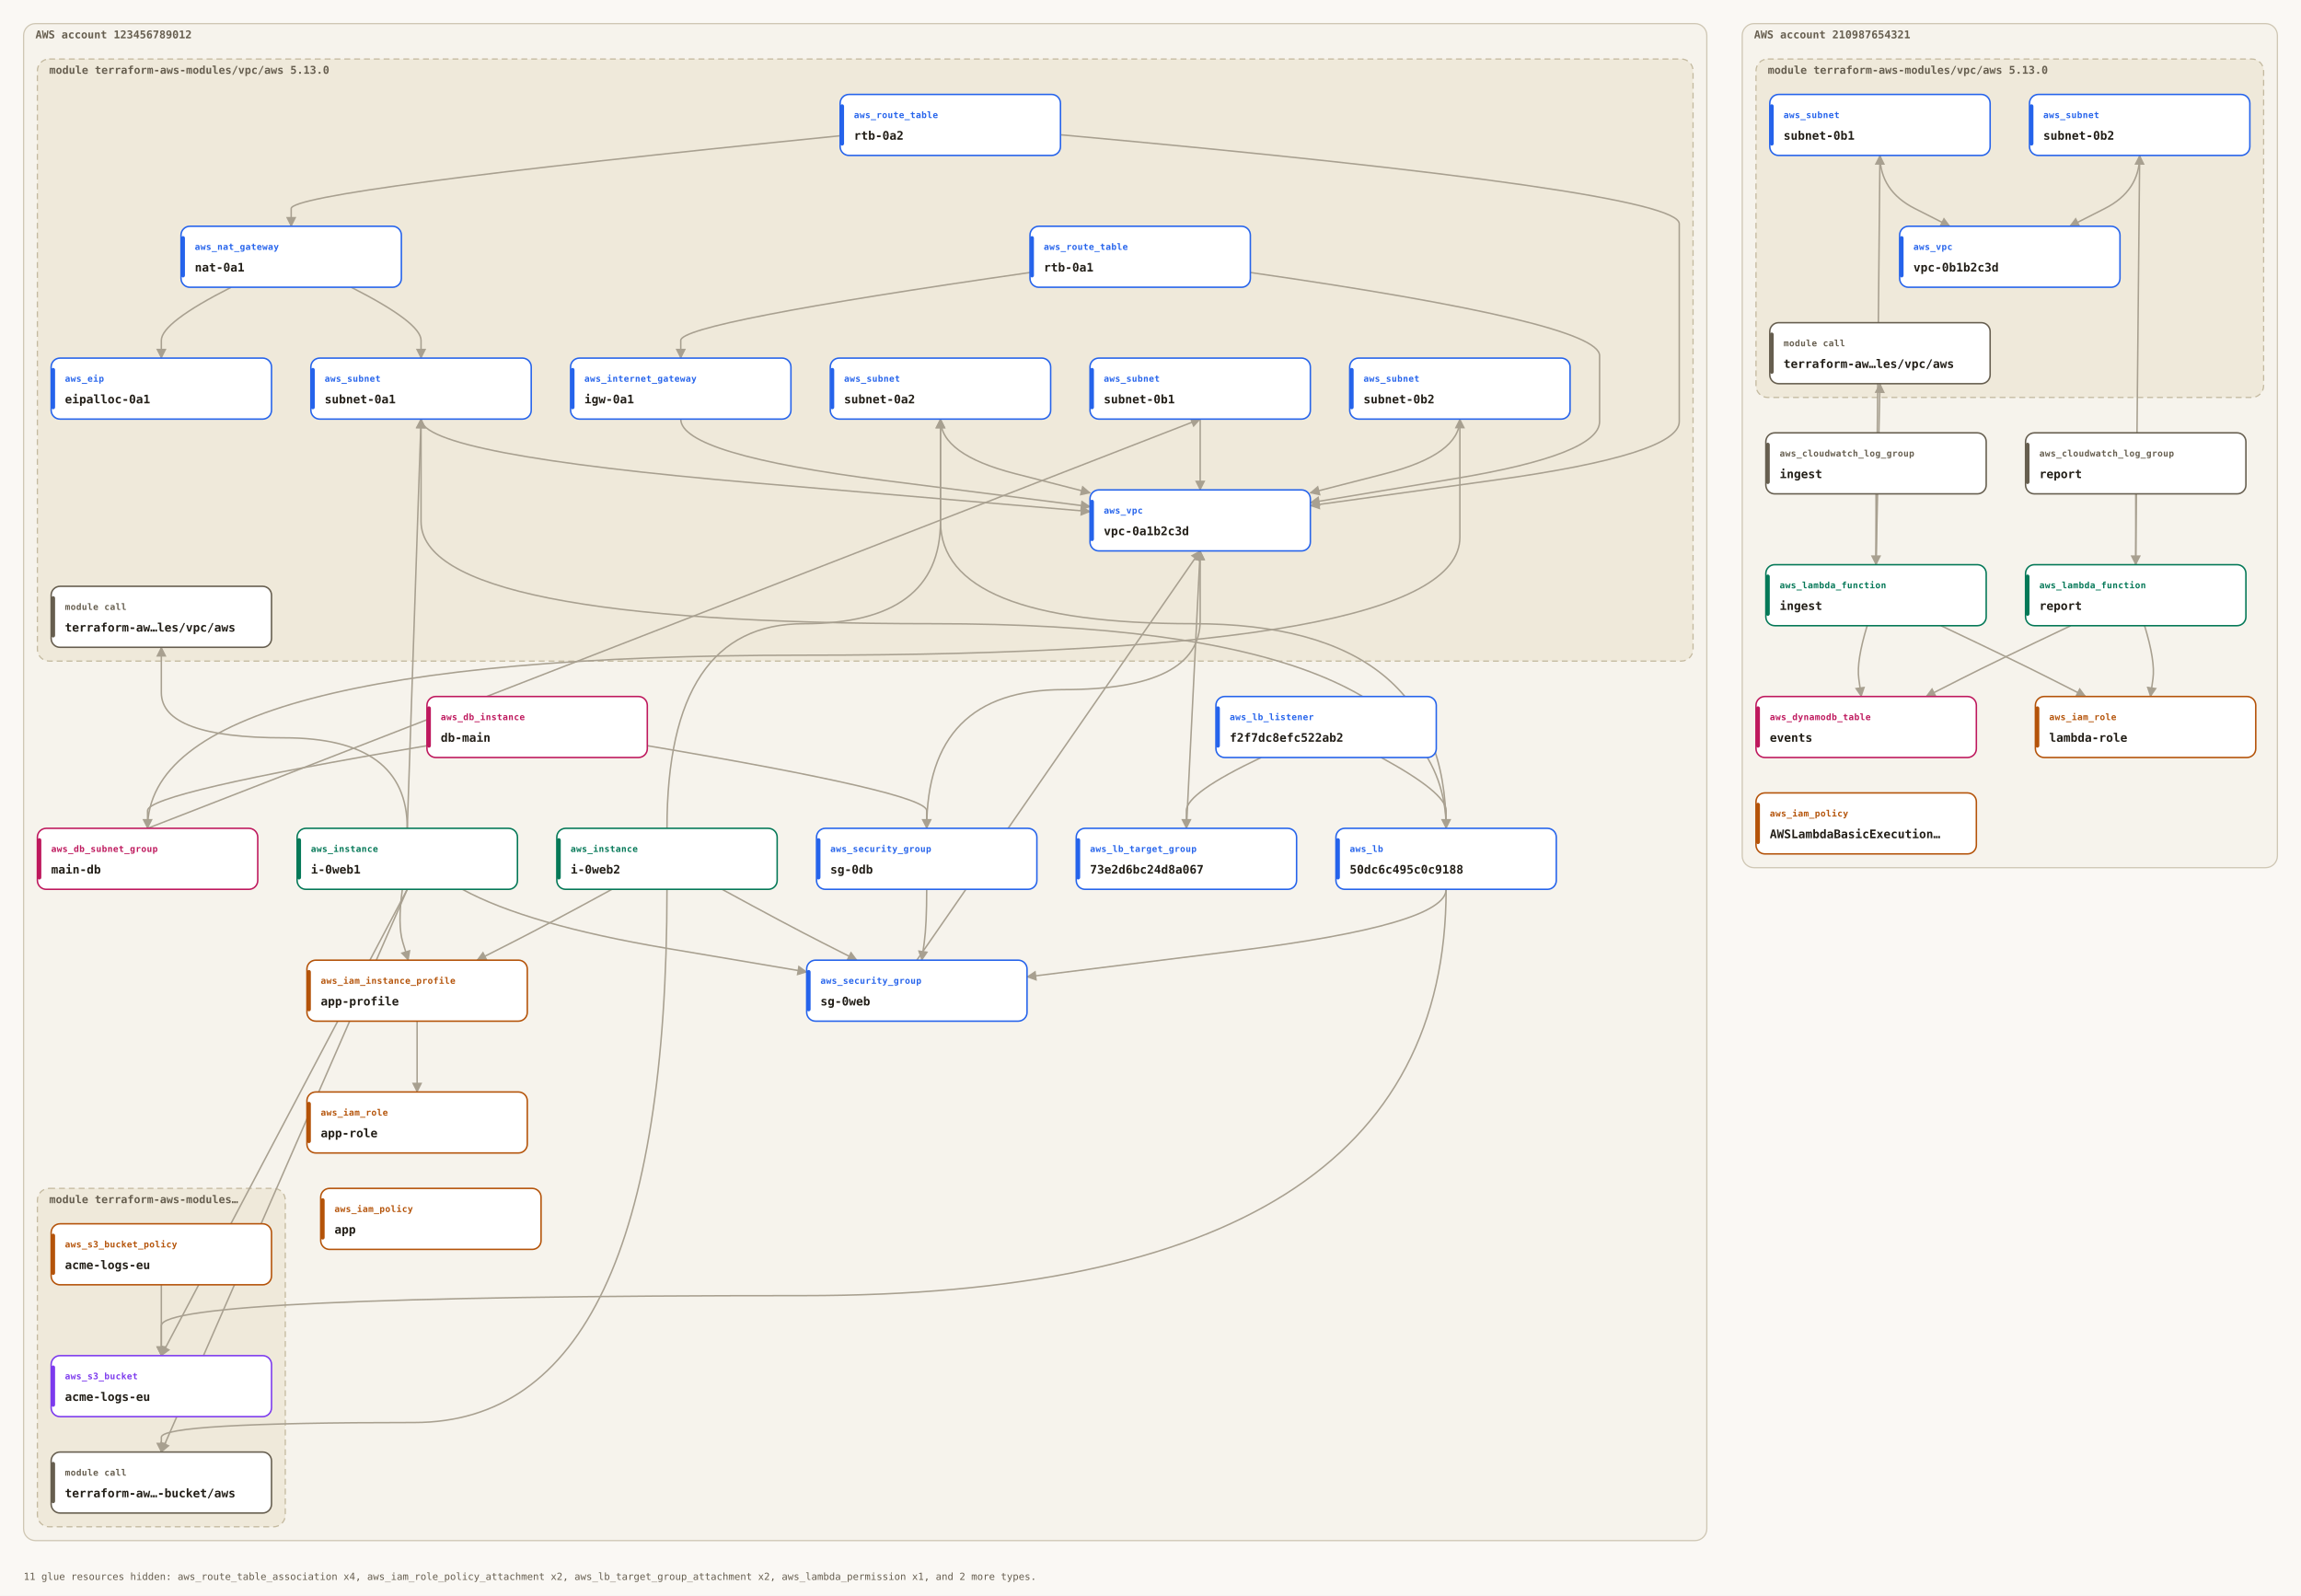
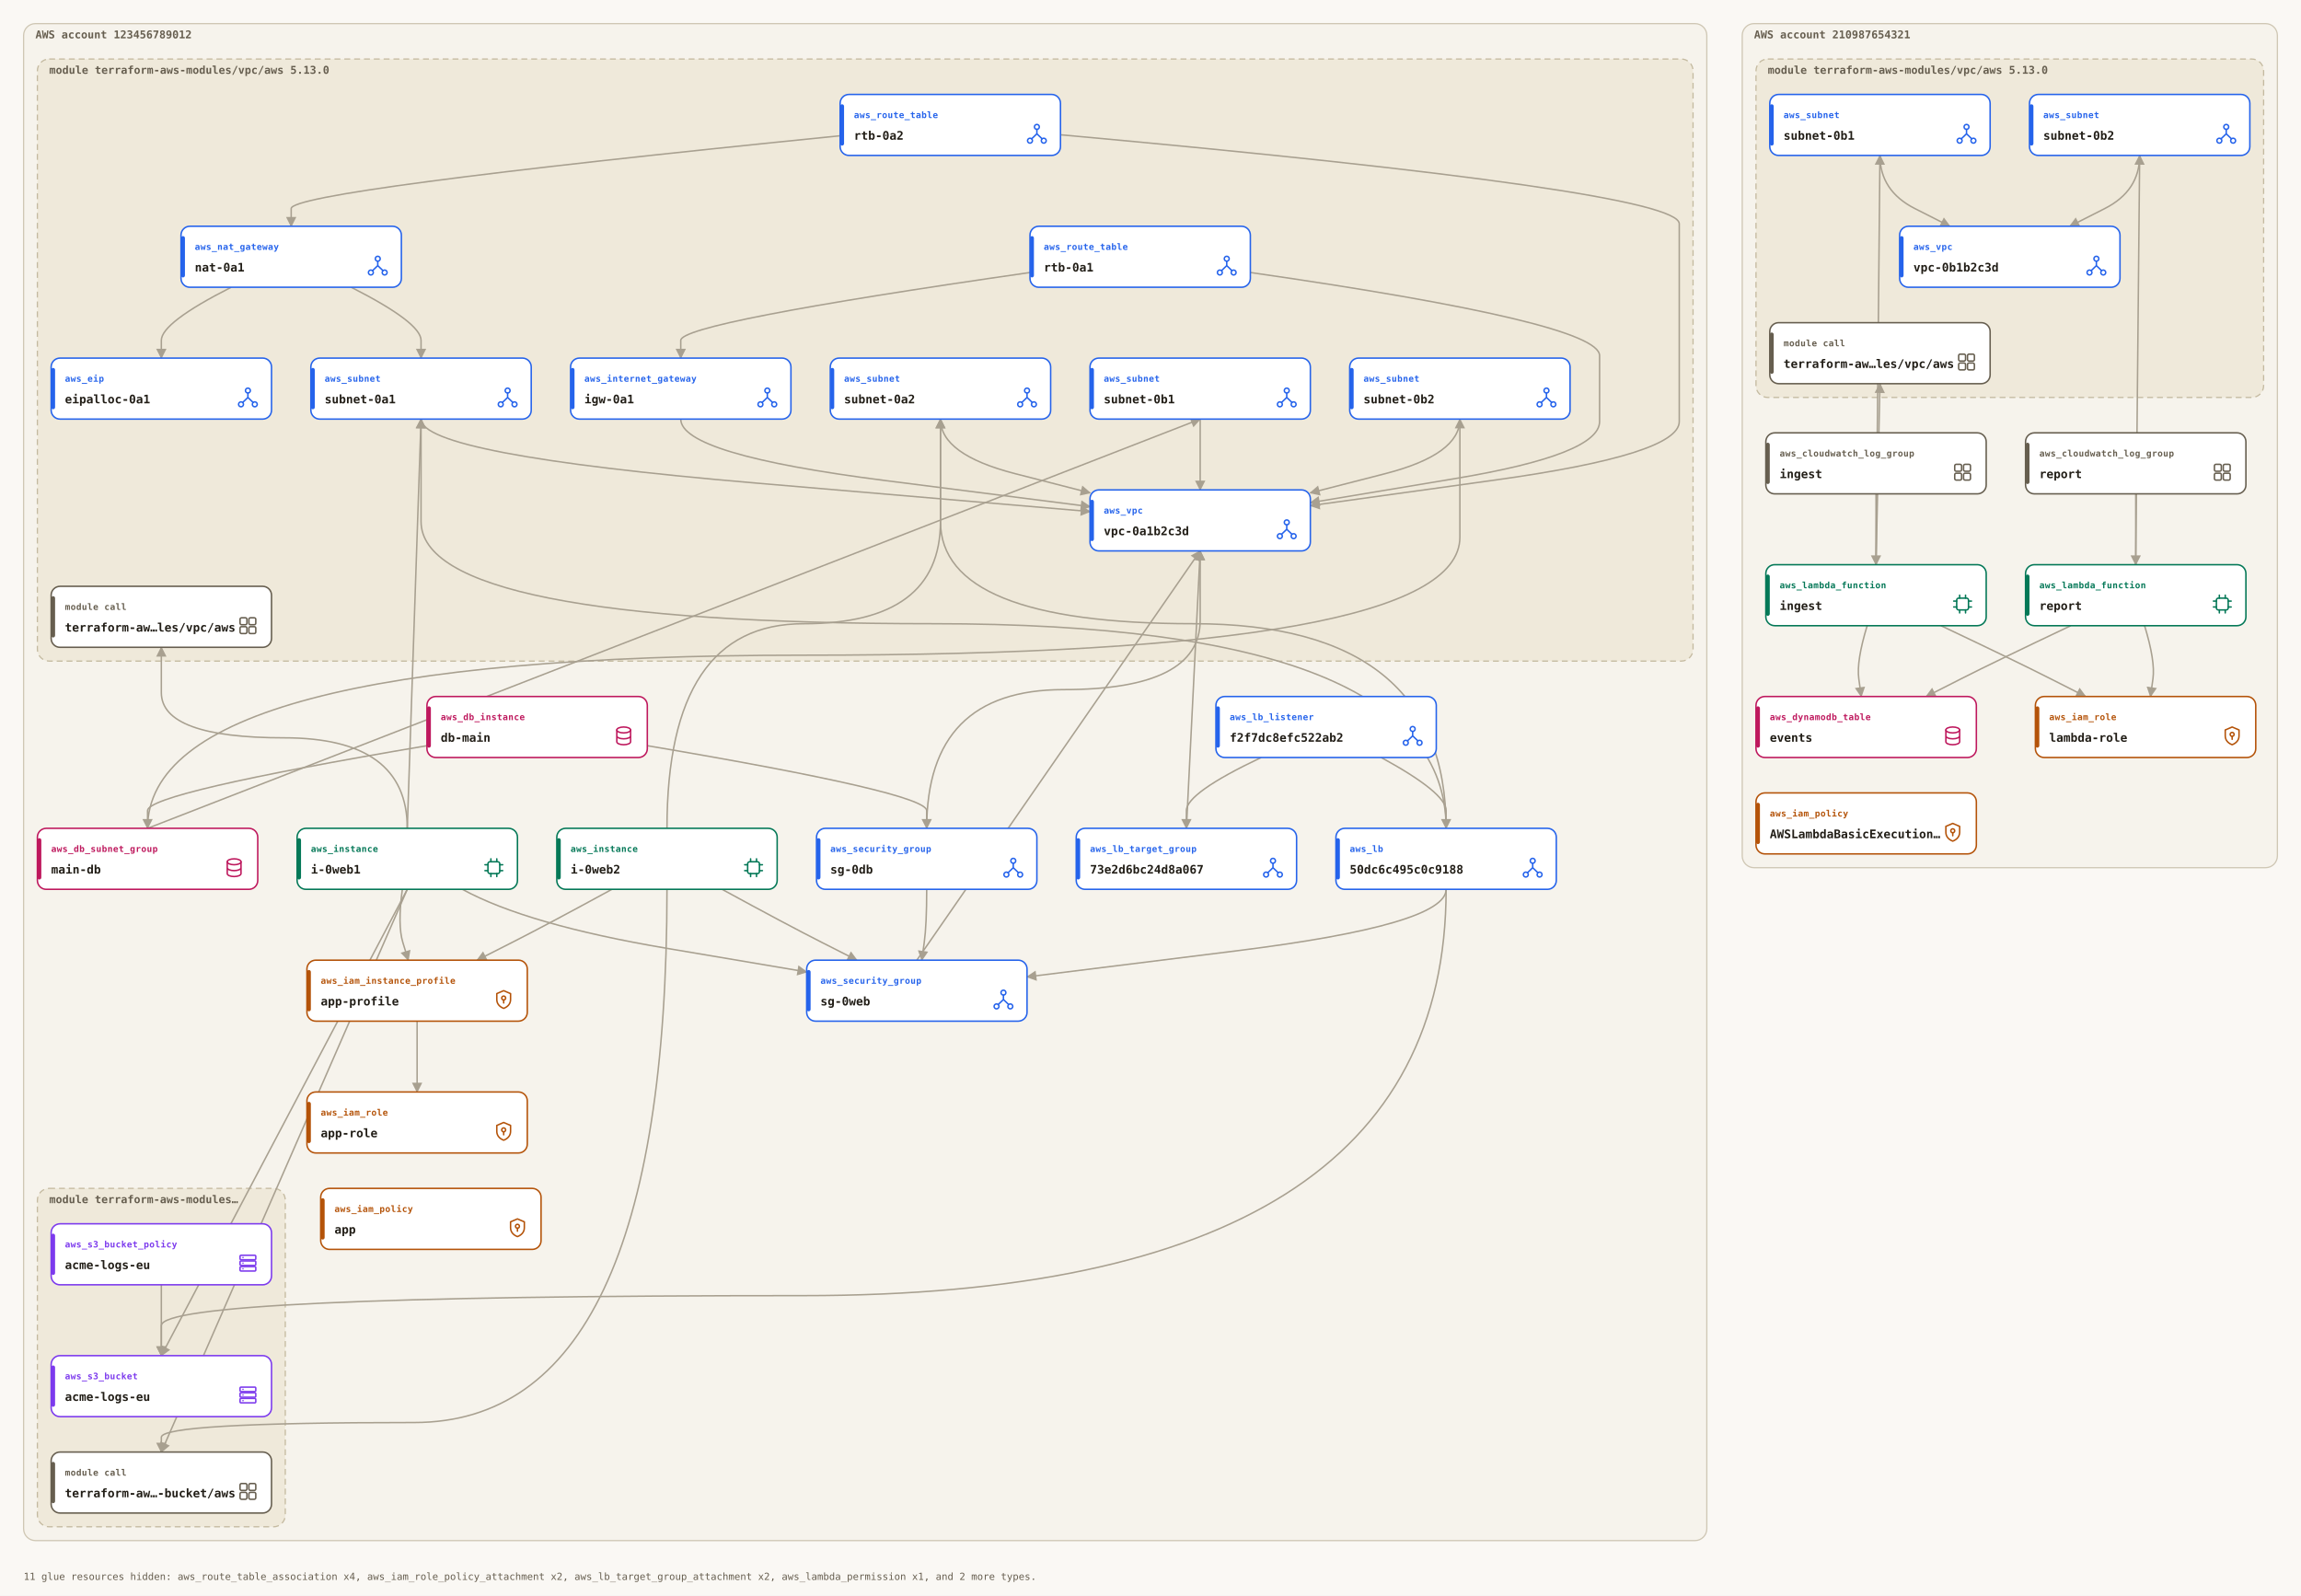
<svg xmlns="http://www.w3.org/2000/svg" width="2339" height="1622" viewBox="0 0 2339 1622" role="img" aria-labelledby="tg-title tg-desc">
  <defs>
    <marker id="tg-arrow-unchanged" viewBox="0 0 10 10" refX="9" refY="5" markerWidth="7" markerHeight="7" orient="auto-start-reverse">
      <path d="M 0 0 L 10 5 L 0 10 z" fill="#a8a090" />
    </marker>
    <marker id="tg-arrow-added" viewBox="0 0 10 10" refX="9" refY="5" markerWidth="7" markerHeight="7" orient="auto-start-reverse">
      <path d="M 0 0 L 10 5 L 0 10 z" fill="#15803d" />
    </marker>
    <marker id="tg-arrow-removed" viewBox="0 0 10 10" refX="9" refY="5" markerWidth="7" markerHeight="7" orient="auto-start-reverse">
      <path d="M 0 0 L 10 5 L 0 10 z" fill="#b91c1c" />
+     </marker>
+     <marker id="tg-arrow-changed" viewBox="0 0 10 10" refX="9" refY="5" markerWidth="7" markerHeight="7" orient="auto-start-reverse">
+       <path d="M 0 0 L 10 5 L 0 10 z" fill="#b45309" />
    </marker>
  </defs>
  <rect width="2339" height="1622" fill="#faf8f4" />
  <g>
    <rect x="24" y="24" width="1711" height="1542" rx="12" fill="#f6f3ec" stroke="#cfc7b4" stroke-width="1.25" />
    <text x="36" y="39" font-family="'JetBrains Mono',ui-monospace,SFMono-Regular,Menlo,Consolas,monospace" font-size="11" font-weight="700" fill="#665e4f">AWS account 123456789012</text>
  </g>
  <g>
    <rect x="1771" y="24" width="544" height="858" rx="12" fill="#f6f3ec" stroke="#cfc7b4" stroke-width="1.25" />
    <text x="1783" y="39" font-family="'JetBrains Mono',ui-monospace,SFMono-Regular,Menlo,Consolas,monospace" font-size="11" font-weight="700" fill="#665e4f">AWS account 210987654321</text>
  </g>
  <g>
    <rect x="38" y="1208" width="252" height="344" rx="12" fill="#efe9da" stroke="#c4baa0" stroke-width="1.25" stroke-dasharray="6 4" />
    <text x="50" y="1223" font-family="'JetBrains Mono',ui-monospace,SFMono-Regular,Menlo,Consolas,monospace" font-size="11" font-weight="700" fill="#665e4f">module terraform-aws-modules…</text>
  </g>
  <g>
    <rect x="38" y="60" width="1683" height="612" rx="12" fill="#efe9da" stroke="#c4baa0" stroke-width="1.25" stroke-dasharray="6 4" />
    <text x="50" y="75" font-family="'JetBrains Mono',ui-monospace,SFMono-Regular,Menlo,Consolas,monospace" font-size="11" font-weight="700" fill="#665e4f">module terraform-aws-modules/vpc/aws 5.13.0</text>
  </g>
  <g>
    <rect x="1785" y="60" width="516" height="344" rx="12" fill="#efe9da" stroke="#c4baa0" stroke-width="1.25" stroke-dasharray="6 4" />
    <text x="1797" y="75" font-family="'JetBrains Mono',ui-monospace,SFMono-Regular,Menlo,Consolas,monospace" font-size="11" font-weight="700" fill="#665e4f">module terraform-aws-modules/vpc/aws 5.13.0</text>
  </g>
  <path d="M 434 758 Q 150 806 150 824 L 150 842" fill="none" stroke="#a8a090" stroke-width="1.5" marker-end="url(#tg-arrow-unchanged)" />
  <path d="M 658 758 Q 942 806 942 824 L 942 842" fill="none" stroke="#a8a090" stroke-width="1.5" marker-end="url(#tg-arrow-unchanged)" />
  <path d="M 150 842 L 1220 426" fill="none" stroke="#a8a090" stroke-width="1.5" marker-end="url(#tg-arrow-unchanged)" />
  <path d="M 150 842 Q 150 666 817 666 Q 1484 666 1484 546 L 1484 426" fill="none" stroke="#a8a090" stroke-width="1.5" marker-end="url(#tg-arrow-unchanged)" />
  <path d="M 424 1038 Q 424 1074 424 1092 L 424 1110" fill="none" stroke="#a8a090" stroke-width="1.5" marker-end="url(#tg-arrow-unchanged)" />
  <path d="M 414 904 L 164 1476" fill="none" stroke="#a8a090" stroke-width="1.5" marker-end="url(#tg-arrow-unchanged)" />
  <path d="M 414 842 Q 414 750 289 750 Q 164 750 164 704 L 164 658" fill="none" stroke="#a8a090" stroke-width="1.5" marker-end="url(#tg-arrow-unchanged)" />
  <path d="M 409 904 Q 404 940 409.5 958 L 415 976" fill="none" stroke="#a8a090" stroke-width="1.5" marker-end="url(#tg-arrow-unchanged)" />
  <path d="M 414 904 L 164 1378" fill="none" stroke="#a8a090" stroke-width="1.5" marker-end="url(#tg-arrow-unchanged)" />
  <path d="M 470 904 Q 536 940 678 964 L 820 988" fill="none" stroke="#a8a090" stroke-width="1.5" marker-end="url(#tg-arrow-unchanged)" />
  <path d="M 414 842 L 428 426" fill="none" stroke="#a8a090" stroke-width="1.5" marker-end="url(#tg-arrow-unchanged)" />
  <path d="M 678 904 Q 678 1446 421 1446 Q 164 1446 164 1461 L 164 1476" fill="none" stroke="#a8a090" stroke-width="1.5" marker-end="url(#tg-arrow-unchanged)" />
  <path d="M 622 904 Q 556 940 520.5 958 L 485 976" fill="none" stroke="#a8a090" stroke-width="1.5" marker-end="url(#tg-arrow-unchanged)" />
  <path d="M 734 904 Q 800 940 835.5 958 L 871 976" fill="none" stroke="#a8a090" stroke-width="1.5" marker-end="url(#tg-arrow-unchanged)" />
  <path d="M 678 842 Q 678 634 817 634 Q 956 634 956 530 L 956 426" fill="none" stroke="#a8a090" stroke-width="1.5" marker-end="url(#tg-arrow-unchanged)" />
  <path d="M 692 426 Q 692 462 900 488.5 L 1108 515" fill="none" stroke="#a8a090" stroke-width="1.5" marker-end="url(#tg-arrow-unchanged)" />
  <path d="M 1282 770 Q 1206 806 1206 824 L 1206 842" fill="none" stroke="#a8a090" stroke-width="1.5" marker-end="url(#tg-arrow-unchanged)" />
  <path d="M 1404 770 Q 1470 806 1470 824 L 1470 842" fill="none" stroke="#a8a090" stroke-width="1.5" marker-end="url(#tg-arrow-unchanged)" />
  <path d="M 1206 842 L 1220 560" fill="none" stroke="#a8a090" stroke-width="1.5" marker-end="url(#tg-arrow-unchanged)" />
  <path d="M 1470 904 Q 1470 1317 817 1317 Q 164 1317 164 1347.5 L 164 1378" fill="none" stroke="#a8a090" stroke-width="1.5" marker-end="url(#tg-arrow-unchanged)" />
  <path d="M 1470 904 Q 1470 940 1257 966.5 L 1044 993" fill="none" stroke="#a8a090" stroke-width="1.5" marker-end="url(#tg-arrow-unchanged)" />
  <path d="M 1470 842 Q 1470 634 949 634 Q 428 634 428 530 L 428 426" fill="none" stroke="#a8a090" stroke-width="1.5" marker-end="url(#tg-arrow-unchanged)" />
  <path d="M 1470 842 Q 1470 634 1213 634 Q 956 634 956 530 L 956 426" fill="none" stroke="#a8a090" stroke-width="1.5" marker-end="url(#tg-arrow-unchanged)" />
  <path d="M 235 292 Q 164 328 164 346 L 164 364" fill="none" stroke="#a8a090" stroke-width="1.5" marker-end="url(#tg-arrow-unchanged)" />
  <path d="M 357 292 Q 428 328 428 346 L 428 364" fill="none" stroke="#a8a090" stroke-width="1.5" marker-end="url(#tg-arrow-unchanged)" />
  <path d="M 1047 277 Q 692 328 692 346 L 692 364" fill="none" stroke="#a8a090" stroke-width="1.5" marker-end="url(#tg-arrow-unchanged)" />
  <path d="M 1271 277 Q 1626 328 1626 361.5 Q 1626 395 1626 428.5 Q 1626 462 1479 486.5 L 1332 511" fill="none" stroke="#a8a090" stroke-width="1.5" marker-end="url(#tg-arrow-unchanged)" />
  <path d="M 854 138 Q 296 194 296 212 L 296 230" fill="none" stroke="#a8a090" stroke-width="1.5" marker-end="url(#tg-arrow-unchanged)" />
  <path d="M 1078 137 Q 1707 194 1707 227.5 Q 1707 261 1707 294.5 Q 1707 328 1707 361.5 Q 1707 395 1707 428.5 Q 1707 462 1519.5 488 L 1332 514" fill="none" stroke="#a8a090" stroke-width="1.5" marker-end="url(#tg-arrow-unchanged)" />
  <path d="M 164 1306 Q 164 1342 164 1360 L 164 1378" fill="none" stroke="#a8a090" stroke-width="1.5" marker-end="url(#tg-arrow-unchanged)" />
  <path d="M 942 904 Q 942 940 939.5 958 L 937 976" fill="none" stroke="#a8a090" stroke-width="1.5" marker-end="url(#tg-arrow-unchanged)" />
  <path d="M 942 842 Q 942 701 1081 701 Q 1220 701 1220 630.5 L 1220 560" fill="none" stroke="#a8a090" stroke-width="1.5" marker-end="url(#tg-arrow-unchanged)" />
  <path d="M 932 976 L 1220 560" fill="none" stroke="#a8a090" stroke-width="1.5" marker-end="url(#tg-arrow-unchanged)" />
  <path d="M 428 426 Q 428 462 768 491 L 1108 520" fill="none" stroke="#a8a090" stroke-width="1.5" marker-end="url(#tg-arrow-unchanged)" />
  <path d="M 956 426 Q 956 462 1032 481.5 L 1108 501" fill="none" stroke="#a8a090" stroke-width="1.5" marker-end="url(#tg-arrow-unchanged)" />
  <path d="M 1220 426 Q 1220 462 1220 480 L 1220 498" fill="none" stroke="#a8a090" stroke-width="1.5" marker-end="url(#tg-arrow-unchanged)" />
  <path d="M 1484 426 Q 1484 462 1408 481.5 L 1332 501" fill="none" stroke="#a8a090" stroke-width="1.5" marker-end="url(#tg-arrow-unchanged)" />
  <path d="M 1907 502 Q 1907 538 1907 556 L 1907 574" fill="none" stroke="#a8a090" stroke-width="1.5" marker-end="url(#tg-arrow-unchanged)" />
  <path d="M 2171 502 Q 2171 538 2171 556 L 2171 574" fill="none" stroke="#a8a090" stroke-width="1.5" marker-end="url(#tg-arrow-unchanged)" />
  <path d="M 1907 574 L 1911 390" fill="none" stroke="#a8a090" stroke-width="1.5" marker-end="url(#tg-arrow-unchanged)" />
  <path d="M 1898 636 Q 1887 672 1889.5 690 L 1892 708" fill="none" stroke="#a8a090" stroke-width="1.5" marker-end="url(#tg-arrow-unchanged)" />
  <path d="M 1973 636 Q 2049 672 2084.5 690 L 2120 708" fill="none" stroke="#a8a090" stroke-width="1.5" marker-end="url(#tg-arrow-unchanged)" />
  <path d="M 1907 574 L 1911 158" fill="none" stroke="#a8a090" stroke-width="1.5" marker-end="url(#tg-arrow-unchanged)" />
  <path d="M 2105 636 Q 2029 672 1993.5 690 L 1958 708" fill="none" stroke="#a8a090" stroke-width="1.5" marker-end="url(#tg-arrow-unchanged)" />
  <path d="M 2180 636 Q 2191 672 2188.5 690 L 2186 708" fill="none" stroke="#a8a090" stroke-width="1.5" marker-end="url(#tg-arrow-unchanged)" />
  <path d="M 2171 574 L 2175 158" fill="none" stroke="#a8a090" stroke-width="1.5" marker-end="url(#tg-arrow-unchanged)" />
  <path d="M 1911 158 Q 1911 194 1946.5 212 L 1982 230" fill="none" stroke="#a8a090" stroke-width="1.5" marker-end="url(#tg-arrow-unchanged)" />
  <path d="M 2175 158 Q 2175 194 2139.5 212 L 2104 230" fill="none" stroke="#a8a090" stroke-width="1.5" marker-end="url(#tg-arrow-unchanged)" />
  <g>
    <rect x="52" y="1476" width="224" height="62" rx="9" fill="#ffffff" stroke="#665e4f" stroke-width="1.5" />
    <rect x="52" y="1486" width="4" height="42" rx="2" fill="#665e4f" />
    <text x="66" y="1500" font-family="'JetBrains Mono',ui-monospace,SFMono-Regular,Menlo,Consolas,monospace" font-size="9" font-weight="600" fill="#665e4f" letter-spacing="0.3">module call</text>
    <text x="66" y="1522" font-family="'JetBrains Mono',ui-monospace,SFMono-Regular,Menlo,Consolas,monospace" font-size="12" font-weight="700" fill="#211d16">terraform-aw…-bucket/aws</text>
+     <g transform="translate(240 1504)" fill="none" stroke="#665e4f" stroke-width="1.5" stroke-linecap="round" stroke-linejoin="round">
+       <rect x="4" y="4" width="7" height="7" rx="1.5" />
+       <rect x="13" y="4" width="7" height="7" rx="1.5" />
+       <rect x="4" y="13" width="7" height="7" rx="1.5" />
+       <rect x="13" y="13" width="7" height="7" rx="1.5" />
+     </g>
  </g>
  <g>
    <rect x="52" y="596" width="224" height="62" rx="9" fill="#ffffff" stroke="#665e4f" stroke-width="1.5" />
    <rect x="52" y="606" width="4" height="42" rx="2" fill="#665e4f" />
    <text x="66" y="620" font-family="'JetBrains Mono',ui-monospace,SFMono-Regular,Menlo,Consolas,monospace" font-size="9" font-weight="600" fill="#665e4f" letter-spacing="0.3">module call</text>
    <text x="66" y="642" font-family="'JetBrains Mono',ui-monospace,SFMono-Regular,Menlo,Consolas,monospace" font-size="12" font-weight="700" fill="#211d16">terraform-aw…les/vpc/aws</text>
+     <g transform="translate(240 624)" fill="none" stroke="#665e4f" stroke-width="1.5" stroke-linecap="round" stroke-linejoin="round">
+       <rect x="4" y="4" width="7" height="7" rx="1.5" />
+       <rect x="13" y="4" width="7" height="7" rx="1.5" />
+       <rect x="4" y="13" width="7" height="7" rx="1.5" />
+       <rect x="13" y="13" width="7" height="7" rx="1.5" />
+     </g>
  </g>
  <g>
    <rect x="434" y="708" width="224" height="62" rx="9" fill="#ffffff" stroke="#be185d" stroke-width="1.5" />
    <rect x="434" y="718" width="4" height="42" rx="2" fill="#be185d" />
    <text x="448" y="732" font-family="'JetBrains Mono',ui-monospace,SFMono-Regular,Menlo,Consolas,monospace" font-size="9" font-weight="600" fill="#be185d" letter-spacing="0.3">aws_db_instance</text>
    <text x="448" y="754" font-family="'JetBrains Mono',ui-monospace,SFMono-Regular,Menlo,Consolas,monospace" font-size="12" font-weight="700" fill="#211d16">db-main</text>
+     <g transform="translate(622 736)" fill="none" stroke="#be185d" stroke-width="1.5" stroke-linecap="round" stroke-linejoin="round">
+       <ellipse cx="12" cy="6" rx="7" ry="3" />
+       <path d="M5 6v12c0 1.7 3.1 3 7 3s7-1.3 7-3V6M5 12c0 1.7 3.1 3 7 3s7-1.3 7-3" />
+     </g>
  </g>
  <g>
    <rect x="38" y="842" width="224" height="62" rx="9" fill="#ffffff" stroke="#be185d" stroke-width="1.5" />
    <rect x="38" y="852" width="4" height="42" rx="2" fill="#be185d" />
    <text x="52" y="866" font-family="'JetBrains Mono',ui-monospace,SFMono-Regular,Menlo,Consolas,monospace" font-size="9" font-weight="600" fill="#be185d" letter-spacing="0.3">aws_db_subnet_group</text>
    <text x="52" y="888" font-family="'JetBrains Mono',ui-monospace,SFMono-Regular,Menlo,Consolas,monospace" font-size="12" font-weight="700" fill="#211d16">main-db</text>
+     <g transform="translate(226 870)" fill="none" stroke="#be185d" stroke-width="1.5" stroke-linecap="round" stroke-linejoin="round">
+       <ellipse cx="12" cy="6" rx="7" ry="3" />
+       <path d="M5 6v12c0 1.7 3.1 3 7 3s7-1.3 7-3V6M5 12c0 1.7 3.1 3 7 3s7-1.3 7-3" />
+     </g>
  </g>
  <g>
    <rect x="52" y="364" width="224" height="62" rx="9" fill="#ffffff" stroke="#2563eb" stroke-width="1.5" />
    <rect x="52" y="374" width="4" height="42" rx="2" fill="#2563eb" />
    <text x="66" y="388" font-family="'JetBrains Mono',ui-monospace,SFMono-Regular,Menlo,Consolas,monospace" font-size="9" font-weight="600" fill="#2563eb" letter-spacing="0.3">aws_eip</text>
    <text x="66" y="410" font-family="'JetBrains Mono',ui-monospace,SFMono-Regular,Menlo,Consolas,monospace" font-size="12" font-weight="700" fill="#211d16">eipalloc-0a1</text>
+     <g transform="translate(240 392)" fill="none" stroke="#2563eb" stroke-width="1.5" stroke-linecap="round" stroke-linejoin="round">
+       <circle cx="12" cy="5" r="2.5" />
+       <circle cx="5" cy="19" r="2.5" />
+       <circle cx="19" cy="19" r="2.5" />
+       <path d="M12 7.5v4.5M12 12l-5.2 5M12 12l5.2 5" />
+     </g>
  </g>
  <g>
    <rect x="312" y="976" width="224" height="62" rx="9" fill="#ffffff" stroke="#b45309" stroke-width="1.5" />
    <rect x="312" y="986" width="4" height="42" rx="2" fill="#b45309" />
    <text x="326" y="1000" font-family="'JetBrains Mono',ui-monospace,SFMono-Regular,Menlo,Consolas,monospace" font-size="9" font-weight="600" fill="#b45309" letter-spacing="0.3">aws_iam_instance_profile</text>
    <text x="326" y="1022" font-family="'JetBrains Mono',ui-monospace,SFMono-Regular,Menlo,Consolas,monospace" font-size="12" font-weight="700" fill="#211d16">app-profile</text>
+     <g transform="translate(500 1004)" fill="none" stroke="#b45309" stroke-width="1.5" stroke-linecap="round" stroke-linejoin="round">
+       <path d="M12 3l7 3v6c0 4.5-3 7.5-7 9-4-1.5-7-4.5-7-9V6z" />
+       <circle cx="12" cy="10.5" r="2" />
+       <path d="M12 12.5v3" />
+     </g>
  </g>
  <g>
    <rect x="326" y="1208" width="224" height="62" rx="9" fill="#ffffff" stroke="#b45309" stroke-width="1.5" />
    <rect x="326" y="1218" width="4" height="42" rx="2" fill="#b45309" />
    <text x="340" y="1232" font-family="'JetBrains Mono',ui-monospace,SFMono-Regular,Menlo,Consolas,monospace" font-size="9" font-weight="600" fill="#b45309" letter-spacing="0.3">aws_iam_policy</text>
    <text x="340" y="1254" font-family="'JetBrains Mono',ui-monospace,SFMono-Regular,Menlo,Consolas,monospace" font-size="12" font-weight="700" fill="#211d16">app</text>
+     <g transform="translate(514 1236)" fill="none" stroke="#b45309" stroke-width="1.5" stroke-linecap="round" stroke-linejoin="round">
+       <path d="M12 3l7 3v6c0 4.5-3 7.5-7 9-4-1.5-7-4.5-7-9V6z" />
+       <circle cx="12" cy="10.5" r="2" />
+       <path d="M12 12.5v3" />
+     </g>
  </g>
  <g>
    <rect x="312" y="1110" width="224" height="62" rx="9" fill="#ffffff" stroke="#b45309" stroke-width="1.5" />
    <rect x="312" y="1120" width="4" height="42" rx="2" fill="#b45309" />
    <text x="326" y="1134" font-family="'JetBrains Mono',ui-monospace,SFMono-Regular,Menlo,Consolas,monospace" font-size="9" font-weight="600" fill="#b45309" letter-spacing="0.3">aws_iam_role</text>
    <text x="326" y="1156" font-family="'JetBrains Mono',ui-monospace,SFMono-Regular,Menlo,Consolas,monospace" font-size="12" font-weight="700" fill="#211d16">app-role</text>
+     <g transform="translate(500 1138)" fill="none" stroke="#b45309" stroke-width="1.5" stroke-linecap="round" stroke-linejoin="round">
+       <path d="M12 3l7 3v6c0 4.5-3 7.5-7 9-4-1.5-7-4.5-7-9V6z" />
+       <circle cx="12" cy="10.5" r="2" />
+       <path d="M12 12.5v3" />
+     </g>
  </g>
  <g>
    <rect x="302" y="842" width="224" height="62" rx="9" fill="#ffffff" stroke="#047857" stroke-width="1.5" />
    <rect x="302" y="852" width="4" height="42" rx="2" fill="#047857" />
    <text x="316" y="866" font-family="'JetBrains Mono',ui-monospace,SFMono-Regular,Menlo,Consolas,monospace" font-size="9" font-weight="600" fill="#047857" letter-spacing="0.3">aws_instance</text>
    <text x="316" y="888" font-family="'JetBrains Mono',ui-monospace,SFMono-Regular,Menlo,Consolas,monospace" font-size="12" font-weight="700" fill="#211d16">i-0web1</text>
+     <g transform="translate(490 870)" fill="none" stroke="#047857" stroke-width="1.5" stroke-linecap="round" stroke-linejoin="round">
+       <rect x="6" y="6" width="12" height="12" rx="2" />
+       <path d="M9 3v3M15 3v3M9 18v3M15 18v3M3 9h3M3 15h3M18 9h3M18 15h3" />
+     </g>
  </g>
  <g>
    <rect x="566" y="842" width="224" height="62" rx="9" fill="#ffffff" stroke="#047857" stroke-width="1.5" />
    <rect x="566" y="852" width="4" height="42" rx="2" fill="#047857" />
    <text x="580" y="866" font-family="'JetBrains Mono',ui-monospace,SFMono-Regular,Menlo,Consolas,monospace" font-size="9" font-weight="600" fill="#047857" letter-spacing="0.3">aws_instance</text>
    <text x="580" y="888" font-family="'JetBrains Mono',ui-monospace,SFMono-Regular,Menlo,Consolas,monospace" font-size="12" font-weight="700" fill="#211d16">i-0web2</text>
+     <g transform="translate(754 870)" fill="none" stroke="#047857" stroke-width="1.5" stroke-linecap="round" stroke-linejoin="round">
+       <rect x="6" y="6" width="12" height="12" rx="2" />
+       <path d="M9 3v3M15 3v3M9 18v3M15 18v3M3 9h3M3 15h3M18 9h3M18 15h3" />
+     </g>
  </g>
  <g>
    <rect x="580" y="364" width="224" height="62" rx="9" fill="#ffffff" stroke="#2563eb" stroke-width="1.5" />
    <rect x="580" y="374" width="4" height="42" rx="2" fill="#2563eb" />
    <text x="594" y="388" font-family="'JetBrains Mono',ui-monospace,SFMono-Regular,Menlo,Consolas,monospace" font-size="9" font-weight="600" fill="#2563eb" letter-spacing="0.3">aws_internet_gateway</text>
    <text x="594" y="410" font-family="'JetBrains Mono',ui-monospace,SFMono-Regular,Menlo,Consolas,monospace" font-size="12" font-weight="700" fill="#211d16">igw-0a1</text>
+     <g transform="translate(768 392)" fill="none" stroke="#2563eb" stroke-width="1.5" stroke-linecap="round" stroke-linejoin="round">
+       <circle cx="12" cy="5" r="2.5" />
+       <circle cx="5" cy="19" r="2.5" />
+       <circle cx="19" cy="19" r="2.5" />
+       <path d="M12 7.5v4.5M12 12l-5.2 5M12 12l5.2 5" />
+     </g>
  </g>
  <g>
    <rect x="1236" y="708" width="224" height="62" rx="9" fill="#ffffff" stroke="#2563eb" stroke-width="1.5" />
    <rect x="1236" y="718" width="4" height="42" rx="2" fill="#2563eb" />
    <text x="1250" y="732" font-family="'JetBrains Mono',ui-monospace,SFMono-Regular,Menlo,Consolas,monospace" font-size="9" font-weight="600" fill="#2563eb" letter-spacing="0.3">aws_lb_listener</text>
    <text x="1250" y="754" font-family="'JetBrains Mono',ui-monospace,SFMono-Regular,Menlo,Consolas,monospace" font-size="12" font-weight="700" fill="#211d16">f2f7dc8efc522ab2</text>
+     <g transform="translate(1424 736)" fill="none" stroke="#2563eb" stroke-width="1.5" stroke-linecap="round" stroke-linejoin="round">
+       <circle cx="12" cy="5" r="2.5" />
+       <circle cx="5" cy="19" r="2.5" />
+       <circle cx="19" cy="19" r="2.5" />
+       <path d="M12 7.5v4.5M12 12l-5.2 5M12 12l5.2 5" />
+     </g>
  </g>
  <g>
    <rect x="1094" y="842" width="224" height="62" rx="9" fill="#ffffff" stroke="#2563eb" stroke-width="1.5" />
    <rect x="1094" y="852" width="4" height="42" rx="2" fill="#2563eb" />
    <text x="1108" y="866" font-family="'JetBrains Mono',ui-monospace,SFMono-Regular,Menlo,Consolas,monospace" font-size="9" font-weight="600" fill="#2563eb" letter-spacing="0.3">aws_lb_target_group</text>
    <text x="1108" y="888" font-family="'JetBrains Mono',ui-monospace,SFMono-Regular,Menlo,Consolas,monospace" font-size="12" font-weight="700" fill="#211d16">73e2d6bc24d8a067</text>
+     <g transform="translate(1282 870)" fill="none" stroke="#2563eb" stroke-width="1.5" stroke-linecap="round" stroke-linejoin="round">
+       <circle cx="12" cy="5" r="2.5" />
+       <circle cx="5" cy="19" r="2.5" />
+       <circle cx="19" cy="19" r="2.5" />
+       <path d="M12 7.5v4.5M12 12l-5.2 5M12 12l5.2 5" />
+     </g>
  </g>
  <g>
    <rect x="1358" y="842" width="224" height="62" rx="9" fill="#ffffff" stroke="#2563eb" stroke-width="1.5" />
    <rect x="1358" y="852" width="4" height="42" rx="2" fill="#2563eb" />
    <text x="1372" y="866" font-family="'JetBrains Mono',ui-monospace,SFMono-Regular,Menlo,Consolas,monospace" font-size="9" font-weight="600" fill="#2563eb" letter-spacing="0.3">aws_lb</text>
    <text x="1372" y="888" font-family="'JetBrains Mono',ui-monospace,SFMono-Regular,Menlo,Consolas,monospace" font-size="12" font-weight="700" fill="#211d16">50dc6c495c0c9188</text>
+     <g transform="translate(1546 870)" fill="none" stroke="#2563eb" stroke-width="1.5" stroke-linecap="round" stroke-linejoin="round">
+       <circle cx="12" cy="5" r="2.5" />
+       <circle cx="5" cy="19" r="2.5" />
+       <circle cx="19" cy="19" r="2.5" />
+       <path d="M12 7.5v4.5M12 12l-5.2 5M12 12l5.2 5" />
+     </g>
  </g>
  <g>
    <rect x="184" y="230" width="224" height="62" rx="9" fill="#ffffff" stroke="#2563eb" stroke-width="1.5" />
    <rect x="184" y="240" width="4" height="42" rx="2" fill="#2563eb" />
    <text x="198" y="254" font-family="'JetBrains Mono',ui-monospace,SFMono-Regular,Menlo,Consolas,monospace" font-size="9" font-weight="600" fill="#2563eb" letter-spacing="0.3">aws_nat_gateway</text>
    <text x="198" y="276" font-family="'JetBrains Mono',ui-monospace,SFMono-Regular,Menlo,Consolas,monospace" font-size="12" font-weight="700" fill="#211d16">nat-0a1</text>
+     <g transform="translate(372 258)" fill="none" stroke="#2563eb" stroke-width="1.5" stroke-linecap="round" stroke-linejoin="round">
+       <circle cx="12" cy="5" r="2.5" />
+       <circle cx="5" cy="19" r="2.5" />
+       <circle cx="19" cy="19" r="2.5" />
+       <path d="M12 7.5v4.5M12 12l-5.2 5M12 12l5.2 5" />
+     </g>
  </g>
  <g>
    <rect x="1047" y="230" width="224" height="62" rx="9" fill="#ffffff" stroke="#2563eb" stroke-width="1.5" />
    <rect x="1047" y="240" width="4" height="42" rx="2" fill="#2563eb" />
    <text x="1061" y="254" font-family="'JetBrains Mono',ui-monospace,SFMono-Regular,Menlo,Consolas,monospace" font-size="9" font-weight="600" fill="#2563eb" letter-spacing="0.3">aws_route_table</text>
    <text x="1061" y="276" font-family="'JetBrains Mono',ui-monospace,SFMono-Regular,Menlo,Consolas,monospace" font-size="12" font-weight="700" fill="#211d16">rtb-0a1</text>
+     <g transform="translate(1235 258)" fill="none" stroke="#2563eb" stroke-width="1.5" stroke-linecap="round" stroke-linejoin="round">
+       <circle cx="12" cy="5" r="2.5" />
+       <circle cx="5" cy="19" r="2.5" />
+       <circle cx="19" cy="19" r="2.5" />
+       <path d="M12 7.5v4.5M12 12l-5.2 5M12 12l5.2 5" />
+     </g>
  </g>
  <g>
    <rect x="854" y="96" width="224" height="62" rx="9" fill="#ffffff" stroke="#2563eb" stroke-width="1.5" />
    <rect x="854" y="106" width="4" height="42" rx="2" fill="#2563eb" />
    <text x="868" y="120" font-family="'JetBrains Mono',ui-monospace,SFMono-Regular,Menlo,Consolas,monospace" font-size="9" font-weight="600" fill="#2563eb" letter-spacing="0.3">aws_route_table</text>
    <text x="868" y="142" font-family="'JetBrains Mono',ui-monospace,SFMono-Regular,Menlo,Consolas,monospace" font-size="12" font-weight="700" fill="#211d16">rtb-0a2</text>
-   </g>
-   <g>
-     <rect x="52" y="1244" width="224" height="62" rx="9" fill="#ffffff" stroke="#b45309" stroke-width="1.5" />
-     <rect x="52" y="1254" width="4" height="42" rx="2" fill="#b45309" />
-     <text x="66" y="1268" font-family="'JetBrains Mono',ui-monospace,SFMono-Regular,Menlo,Consolas,monospace" font-size="9" font-weight="600" fill="#b45309" letter-spacing="0.3">aws_s3_bucket_policy</text>
+     <g transform="translate(1042 124)" fill="none" stroke="#2563eb" stroke-width="1.5" stroke-linecap="round" stroke-linejoin="round">
+       <circle cx="12" cy="5" r="2.5" />
+       <circle cx="5" cy="19" r="2.5" />
+       <circle cx="19" cy="19" r="2.5" />
+       <path d="M12 7.5v4.5M12 12l-5.2 5M12 12l5.2 5" />
+     </g>
+   </g>
+   <g>
+     <rect x="52" y="1244" width="224" height="62" rx="9" fill="#ffffff" stroke="#7c3aed" stroke-width="1.5" />
+     <rect x="52" y="1254" width="4" height="42" rx="2" fill="#7c3aed" />
+     <text x="66" y="1268" font-family="'JetBrains Mono',ui-monospace,SFMono-Regular,Menlo,Consolas,monospace" font-size="9" font-weight="600" fill="#7c3aed" letter-spacing="0.3">aws_s3_bucket_policy</text>
    <text x="66" y="1290" font-family="'JetBrains Mono',ui-monospace,SFMono-Regular,Menlo,Consolas,monospace" font-size="12" font-weight="700" fill="#211d16">acme-logs-eu</text>
+     <g transform="translate(240 1272)" fill="none" stroke="#7c3aed" stroke-width="1.5" stroke-linecap="round" stroke-linejoin="round">
+       <rect x="4" y="4" width="16" height="4.5" rx="1" />
+       <rect x="4" y="9.75" width="16" height="4.5" rx="1" />
+       <rect x="4" y="15.5" width="16" height="4.5" rx="1" />
+       <path d="M7 6.25h.01M7 12h.01M7 17.75h.01" />
+     </g>
  </g>
  <g>
    <rect x="52" y="1378" width="224" height="62" rx="9" fill="#ffffff" stroke="#7c3aed" stroke-width="1.5" />
    <rect x="52" y="1388" width="4" height="42" rx="2" fill="#7c3aed" />
    <text x="66" y="1402" font-family="'JetBrains Mono',ui-monospace,SFMono-Regular,Menlo,Consolas,monospace" font-size="9" font-weight="600" fill="#7c3aed" letter-spacing="0.3">aws_s3_bucket</text>
    <text x="66" y="1424" font-family="'JetBrains Mono',ui-monospace,SFMono-Regular,Menlo,Consolas,monospace" font-size="12" font-weight="700" fill="#211d16">acme-logs-eu</text>
+     <g transform="translate(240 1406)" fill="none" stroke="#7c3aed" stroke-width="1.5" stroke-linecap="round" stroke-linejoin="round">
+       <rect x="4" y="4" width="16" height="4.5" rx="1" />
+       <rect x="4" y="9.75" width="16" height="4.5" rx="1" />
+       <rect x="4" y="15.5" width="16" height="4.5" rx="1" />
+       <path d="M7 6.25h.01M7 12h.01M7 17.75h.01" />
+     </g>
  </g>
  <g>
    <rect x="830" y="842" width="224" height="62" rx="9" fill="#ffffff" stroke="#2563eb" stroke-width="1.5" />
    <rect x="830" y="852" width="4" height="42" rx="2" fill="#2563eb" />
    <text x="844" y="866" font-family="'JetBrains Mono',ui-monospace,SFMono-Regular,Menlo,Consolas,monospace" font-size="9" font-weight="600" fill="#2563eb" letter-spacing="0.3">aws_security_group</text>
    <text x="844" y="888" font-family="'JetBrains Mono',ui-monospace,SFMono-Regular,Menlo,Consolas,monospace" font-size="12" font-weight="700" fill="#211d16">sg-0db</text>
+     <g transform="translate(1018 870)" fill="none" stroke="#2563eb" stroke-width="1.5" stroke-linecap="round" stroke-linejoin="round">
+       <circle cx="12" cy="5" r="2.5" />
+       <circle cx="5" cy="19" r="2.5" />
+       <circle cx="19" cy="19" r="2.5" />
+       <path d="M12 7.5v4.5M12 12l-5.2 5M12 12l5.2 5" />
+     </g>
  </g>
  <g>
    <rect x="820" y="976" width="224" height="62" rx="9" fill="#ffffff" stroke="#2563eb" stroke-width="1.5" />
    <rect x="820" y="986" width="4" height="42" rx="2" fill="#2563eb" />
    <text x="834" y="1000" font-family="'JetBrains Mono',ui-monospace,SFMono-Regular,Menlo,Consolas,monospace" font-size="9" font-weight="600" fill="#2563eb" letter-spacing="0.3">aws_security_group</text>
    <text x="834" y="1022" font-family="'JetBrains Mono',ui-monospace,SFMono-Regular,Menlo,Consolas,monospace" font-size="12" font-weight="700" fill="#211d16">sg-0web</text>
+     <g transform="translate(1008 1004)" fill="none" stroke="#2563eb" stroke-width="1.5" stroke-linecap="round" stroke-linejoin="round">
+       <circle cx="12" cy="5" r="2.5" />
+       <circle cx="5" cy="19" r="2.5" />
+       <circle cx="19" cy="19" r="2.5" />
+       <path d="M12 7.5v4.5M12 12l-5.2 5M12 12l5.2 5" />
+     </g>
  </g>
  <g>
    <rect x="316" y="364" width="224" height="62" rx="9" fill="#ffffff" stroke="#2563eb" stroke-width="1.5" />
    <rect x="316" y="374" width="4" height="42" rx="2" fill="#2563eb" />
    <text x="330" y="388" font-family="'JetBrains Mono',ui-monospace,SFMono-Regular,Menlo,Consolas,monospace" font-size="9" font-weight="600" fill="#2563eb" letter-spacing="0.3">aws_subnet</text>
    <text x="330" y="410" font-family="'JetBrains Mono',ui-monospace,SFMono-Regular,Menlo,Consolas,monospace" font-size="12" font-weight="700" fill="#211d16">subnet-0a1</text>
+     <g transform="translate(504 392)" fill="none" stroke="#2563eb" stroke-width="1.5" stroke-linecap="round" stroke-linejoin="round">
+       <circle cx="12" cy="5" r="2.5" />
+       <circle cx="5" cy="19" r="2.5" />
+       <circle cx="19" cy="19" r="2.5" />
+       <path d="M12 7.5v4.5M12 12l-5.2 5M12 12l5.2 5" />
+     </g>
  </g>
  <g>
    <rect x="844" y="364" width="224" height="62" rx="9" fill="#ffffff" stroke="#2563eb" stroke-width="1.5" />
    <rect x="844" y="374" width="4" height="42" rx="2" fill="#2563eb" />
    <text x="858" y="388" font-family="'JetBrains Mono',ui-monospace,SFMono-Regular,Menlo,Consolas,monospace" font-size="9" font-weight="600" fill="#2563eb" letter-spacing="0.3">aws_subnet</text>
    <text x="858" y="410" font-family="'JetBrains Mono',ui-monospace,SFMono-Regular,Menlo,Consolas,monospace" font-size="12" font-weight="700" fill="#211d16">subnet-0a2</text>
+     <g transform="translate(1032 392)" fill="none" stroke="#2563eb" stroke-width="1.5" stroke-linecap="round" stroke-linejoin="round">
+       <circle cx="12" cy="5" r="2.5" />
+       <circle cx="5" cy="19" r="2.5" />
+       <circle cx="19" cy="19" r="2.5" />
+       <path d="M12 7.5v4.5M12 12l-5.2 5M12 12l5.2 5" />
+     </g>
  </g>
  <g>
    <rect x="1108" y="364" width="224" height="62" rx="9" fill="#ffffff" stroke="#2563eb" stroke-width="1.5" />
    <rect x="1108" y="374" width="4" height="42" rx="2" fill="#2563eb" />
    <text x="1122" y="388" font-family="'JetBrains Mono',ui-monospace,SFMono-Regular,Menlo,Consolas,monospace" font-size="9" font-weight="600" fill="#2563eb" letter-spacing="0.3">aws_subnet</text>
    <text x="1122" y="410" font-family="'JetBrains Mono',ui-monospace,SFMono-Regular,Menlo,Consolas,monospace" font-size="12" font-weight="700" fill="#211d16">subnet-0b1</text>
+     <g transform="translate(1296 392)" fill="none" stroke="#2563eb" stroke-width="1.5" stroke-linecap="round" stroke-linejoin="round">
+       <circle cx="12" cy="5" r="2.5" />
+       <circle cx="5" cy="19" r="2.5" />
+       <circle cx="19" cy="19" r="2.5" />
+       <path d="M12 7.5v4.5M12 12l-5.2 5M12 12l5.2 5" />
+     </g>
  </g>
  <g>
    <rect x="1372" y="364" width="224" height="62" rx="9" fill="#ffffff" stroke="#2563eb" stroke-width="1.5" />
    <rect x="1372" y="374" width="4" height="42" rx="2" fill="#2563eb" />
    <text x="1386" y="388" font-family="'JetBrains Mono',ui-monospace,SFMono-Regular,Menlo,Consolas,monospace" font-size="9" font-weight="600" fill="#2563eb" letter-spacing="0.3">aws_subnet</text>
    <text x="1386" y="410" font-family="'JetBrains Mono',ui-monospace,SFMono-Regular,Menlo,Consolas,monospace" font-size="12" font-weight="700" fill="#211d16">subnet-0b2</text>
+     <g transform="translate(1560 392)" fill="none" stroke="#2563eb" stroke-width="1.5" stroke-linecap="round" stroke-linejoin="round">
+       <circle cx="12" cy="5" r="2.5" />
+       <circle cx="5" cy="19" r="2.5" />
+       <circle cx="19" cy="19" r="2.5" />
+       <path d="M12 7.5v4.5M12 12l-5.2 5M12 12l5.2 5" />
+     </g>
  </g>
  <g>
    <rect x="1108" y="498" width="224" height="62" rx="9" fill="#ffffff" stroke="#2563eb" stroke-width="1.5" />
    <rect x="1108" y="508" width="4" height="42" rx="2" fill="#2563eb" />
    <text x="1122" y="522" font-family="'JetBrains Mono',ui-monospace,SFMono-Regular,Menlo,Consolas,monospace" font-size="9" font-weight="600" fill="#2563eb" letter-spacing="0.3">aws_vpc</text>
    <text x="1122" y="544" font-family="'JetBrains Mono',ui-monospace,SFMono-Regular,Menlo,Consolas,monospace" font-size="12" font-weight="700" fill="#211d16">vpc-0a1b2c3d</text>
+     <g transform="translate(1296 526)" fill="none" stroke="#2563eb" stroke-width="1.5" stroke-linecap="round" stroke-linejoin="round">
+       <circle cx="12" cy="5" r="2.5" />
+       <circle cx="5" cy="19" r="2.5" />
+       <circle cx="19" cy="19" r="2.5" />
+       <path d="M12 7.5v4.5M12 12l-5.2 5M12 12l5.2 5" />
+     </g>
  </g>
  <g>
    <rect x="1799" y="328" width="224" height="62" rx="9" fill="#ffffff" stroke="#665e4f" stroke-width="1.5" />
    <rect x="1799" y="338" width="4" height="42" rx="2" fill="#665e4f" />
    <text x="1813" y="352" font-family="'JetBrains Mono',ui-monospace,SFMono-Regular,Menlo,Consolas,monospace" font-size="9" font-weight="600" fill="#665e4f" letter-spacing="0.3">module call</text>
    <text x="1813" y="374" font-family="'JetBrains Mono',ui-monospace,SFMono-Regular,Menlo,Consolas,monospace" font-size="12" font-weight="700" fill="#211d16">terraform-aw…les/vpc/aws</text>
+     <g transform="translate(1987 356)" fill="none" stroke="#665e4f" stroke-width="1.5" stroke-linecap="round" stroke-linejoin="round">
+       <rect x="4" y="4" width="7" height="7" rx="1.5" />
+       <rect x="13" y="4" width="7" height="7" rx="1.5" />
+       <rect x="4" y="13" width="7" height="7" rx="1.5" />
+       <rect x="13" y="13" width="7" height="7" rx="1.5" />
+     </g>
  </g>
  <g>
    <rect x="1795" y="440" width="224" height="62" rx="9" fill="#ffffff" stroke="#665e4f" stroke-width="1.5" />
    <rect x="1795" y="450" width="4" height="42" rx="2" fill="#665e4f" />
    <text x="1809" y="464" font-family="'JetBrains Mono',ui-monospace,SFMono-Regular,Menlo,Consolas,monospace" font-size="9" font-weight="600" fill="#665e4f" letter-spacing="0.3">aws_cloudwatch_log_group</text>
    <text x="1809" y="486" font-family="'JetBrains Mono',ui-monospace,SFMono-Regular,Menlo,Consolas,monospace" font-size="12" font-weight="700" fill="#211d16">ingest</text>
+     <g transform="translate(1983 468)" fill="none" stroke="#665e4f" stroke-width="1.5" stroke-linecap="round" stroke-linejoin="round">
+       <rect x="4" y="4" width="7" height="7" rx="1.5" />
+       <rect x="13" y="4" width="7" height="7" rx="1.5" />
+       <rect x="4" y="13" width="7" height="7" rx="1.5" />
+       <rect x="13" y="13" width="7" height="7" rx="1.5" />
+     </g>
  </g>
  <g>
    <rect x="2059" y="440" width="224" height="62" rx="9" fill="#ffffff" stroke="#665e4f" stroke-width="1.5" />
    <rect x="2059" y="450" width="4" height="42" rx="2" fill="#665e4f" />
    <text x="2073" y="464" font-family="'JetBrains Mono',ui-monospace,SFMono-Regular,Menlo,Consolas,monospace" font-size="9" font-weight="600" fill="#665e4f" letter-spacing="0.3">aws_cloudwatch_log_group</text>
    <text x="2073" y="486" font-family="'JetBrains Mono',ui-monospace,SFMono-Regular,Menlo,Consolas,monospace" font-size="12" font-weight="700" fill="#211d16">report</text>
+     <g transform="translate(2247 468)" fill="none" stroke="#665e4f" stroke-width="1.5" stroke-linecap="round" stroke-linejoin="round">
+       <rect x="4" y="4" width="7" height="7" rx="1.5" />
+       <rect x="13" y="4" width="7" height="7" rx="1.5" />
+       <rect x="4" y="13" width="7" height="7" rx="1.5" />
+       <rect x="13" y="13" width="7" height="7" rx="1.5" />
+     </g>
  </g>
  <g>
    <rect x="1785" y="708" width="224" height="62" rx="9" fill="#ffffff" stroke="#be185d" stroke-width="1.5" />
    <rect x="1785" y="718" width="4" height="42" rx="2" fill="#be185d" />
    <text x="1799" y="732" font-family="'JetBrains Mono',ui-monospace,SFMono-Regular,Menlo,Consolas,monospace" font-size="9" font-weight="600" fill="#be185d" letter-spacing="0.3">aws_dynamodb_table</text>
    <text x="1799" y="754" font-family="'JetBrains Mono',ui-monospace,SFMono-Regular,Menlo,Consolas,monospace" font-size="12" font-weight="700" fill="#211d16">events</text>
+     <g transform="translate(1973 736)" fill="none" stroke="#be185d" stroke-width="1.5" stroke-linecap="round" stroke-linejoin="round">
+       <ellipse cx="12" cy="6" rx="7" ry="3" />
+       <path d="M5 6v12c0 1.7 3.1 3 7 3s7-1.3 7-3V6M5 12c0 1.7 3.1 3 7 3s7-1.3 7-3" />
+     </g>
  </g>
  <g>
    <rect x="1785" y="806" width="224" height="62" rx="9" fill="#ffffff" stroke="#b45309" stroke-width="1.5" />
    <rect x="1785" y="816" width="4" height="42" rx="2" fill="#b45309" />
    <text x="1799" y="830" font-family="'JetBrains Mono',ui-monospace,SFMono-Regular,Menlo,Consolas,monospace" font-size="9" font-weight="600" fill="#b45309" letter-spacing="0.3">aws_iam_policy</text>
    <text x="1799" y="852" font-family="'JetBrains Mono',ui-monospace,SFMono-Regular,Menlo,Consolas,monospace" font-size="12" font-weight="700" fill="#211d16">AWSLambdaBasicExecution…</text>
+     <g transform="translate(1973 834)" fill="none" stroke="#b45309" stroke-width="1.5" stroke-linecap="round" stroke-linejoin="round">
+       <path d="M12 3l7 3v6c0 4.5-3 7.5-7 9-4-1.5-7-4.5-7-9V6z" />
+       <circle cx="12" cy="10.5" r="2" />
+       <path d="M12 12.5v3" />
+     </g>
  </g>
  <g>
    <rect x="2069" y="708" width="224" height="62" rx="9" fill="#ffffff" stroke="#b45309" stroke-width="1.5" />
    <rect x="2069" y="718" width="4" height="42" rx="2" fill="#b45309" />
    <text x="2083" y="732" font-family="'JetBrains Mono',ui-monospace,SFMono-Regular,Menlo,Consolas,monospace" font-size="9" font-weight="600" fill="#b45309" letter-spacing="0.3">aws_iam_role</text>
    <text x="2083" y="754" font-family="'JetBrains Mono',ui-monospace,SFMono-Regular,Menlo,Consolas,monospace" font-size="12" font-weight="700" fill="#211d16">lambda-role</text>
+     <g transform="translate(2257 736)" fill="none" stroke="#b45309" stroke-width="1.5" stroke-linecap="round" stroke-linejoin="round">
+       <path d="M12 3l7 3v6c0 4.5-3 7.5-7 9-4-1.5-7-4.5-7-9V6z" />
+       <circle cx="12" cy="10.5" r="2" />
+       <path d="M12 12.5v3" />
+     </g>
  </g>
  <g>
    <rect x="1795" y="574" width="224" height="62" rx="9" fill="#ffffff" stroke="#047857" stroke-width="1.5" />
    <rect x="1795" y="584" width="4" height="42" rx="2" fill="#047857" />
    <text x="1809" y="598" font-family="'JetBrains Mono',ui-monospace,SFMono-Regular,Menlo,Consolas,monospace" font-size="9" font-weight="600" fill="#047857" letter-spacing="0.3">aws_lambda_function</text>
    <text x="1809" y="620" font-family="'JetBrains Mono',ui-monospace,SFMono-Regular,Menlo,Consolas,monospace" font-size="12" font-weight="700" fill="#211d16">ingest</text>
+     <g transform="translate(1983 602)" fill="none" stroke="#047857" stroke-width="1.5" stroke-linecap="round" stroke-linejoin="round">
+       <rect x="6" y="6" width="12" height="12" rx="2" />
+       <path d="M9 3v3M15 3v3M9 18v3M15 18v3M3 9h3M3 15h3M18 9h3M18 15h3" />
+     </g>
  </g>
  <g>
    <rect x="2059" y="574" width="224" height="62" rx="9" fill="#ffffff" stroke="#047857" stroke-width="1.5" />
    <rect x="2059" y="584" width="4" height="42" rx="2" fill="#047857" />
    <text x="2073" y="598" font-family="'JetBrains Mono',ui-monospace,SFMono-Regular,Menlo,Consolas,monospace" font-size="9" font-weight="600" fill="#047857" letter-spacing="0.3">aws_lambda_function</text>
    <text x="2073" y="620" font-family="'JetBrains Mono',ui-monospace,SFMono-Regular,Menlo,Consolas,monospace" font-size="12" font-weight="700" fill="#211d16">report</text>
+     <g transform="translate(2247 602)" fill="none" stroke="#047857" stroke-width="1.5" stroke-linecap="round" stroke-linejoin="round">
+       <rect x="6" y="6" width="12" height="12" rx="2" />
+       <path d="M9 3v3M15 3v3M9 18v3M15 18v3M3 9h3M3 15h3M18 9h3M18 15h3" />
+     </g>
  </g>
  <g>
    <rect x="1799" y="96" width="224" height="62" rx="9" fill="#ffffff" stroke="#2563eb" stroke-width="1.5" />
    <rect x="1799" y="106" width="4" height="42" rx="2" fill="#2563eb" />
    <text x="1813" y="120" font-family="'JetBrains Mono',ui-monospace,SFMono-Regular,Menlo,Consolas,monospace" font-size="9" font-weight="600" fill="#2563eb" letter-spacing="0.3">aws_subnet</text>
    <text x="1813" y="142" font-family="'JetBrains Mono',ui-monospace,SFMono-Regular,Menlo,Consolas,monospace" font-size="12" font-weight="700" fill="#211d16">subnet-0b1</text>
+     <g transform="translate(1987 124)" fill="none" stroke="#2563eb" stroke-width="1.5" stroke-linecap="round" stroke-linejoin="round">
+       <circle cx="12" cy="5" r="2.5" />
+       <circle cx="5" cy="19" r="2.5" />
+       <circle cx="19" cy="19" r="2.5" />
+       <path d="M12 7.5v4.5M12 12l-5.2 5M12 12l5.2 5" />
+     </g>
  </g>
  <g>
    <rect x="2063" y="96" width="224" height="62" rx="9" fill="#ffffff" stroke="#2563eb" stroke-width="1.5" />
    <rect x="2063" y="106" width="4" height="42" rx="2" fill="#2563eb" />
    <text x="2077" y="120" font-family="'JetBrains Mono',ui-monospace,SFMono-Regular,Menlo,Consolas,monospace" font-size="9" font-weight="600" fill="#2563eb" letter-spacing="0.3">aws_subnet</text>
    <text x="2077" y="142" font-family="'JetBrains Mono',ui-monospace,SFMono-Regular,Menlo,Consolas,monospace" font-size="12" font-weight="700" fill="#211d16">subnet-0b2</text>
+     <g transform="translate(2251 124)" fill="none" stroke="#2563eb" stroke-width="1.5" stroke-linecap="round" stroke-linejoin="round">
+       <circle cx="12" cy="5" r="2.5" />
+       <circle cx="5" cy="19" r="2.5" />
+       <circle cx="19" cy="19" r="2.5" />
+       <path d="M12 7.5v4.5M12 12l-5.2 5M12 12l5.2 5" />
+     </g>
  </g>
  <g>
    <rect x="1931" y="230" width="224" height="62" rx="9" fill="#ffffff" stroke="#2563eb" stroke-width="1.5" />
    <rect x="1931" y="240" width="4" height="42" rx="2" fill="#2563eb" />
    <text x="1945" y="254" font-family="'JetBrains Mono',ui-monospace,SFMono-Regular,Menlo,Consolas,monospace" font-size="9" font-weight="600" fill="#2563eb" letter-spacing="0.3">aws_vpc</text>
    <text x="1945" y="276" font-family="'JetBrains Mono',ui-monospace,SFMono-Regular,Menlo,Consolas,monospace" font-size="12" font-weight="700" fill="#211d16">vpc-0b1b2c3d</text>
+     <g transform="translate(2119 258)" fill="none" stroke="#2563eb" stroke-width="1.5" stroke-linecap="round" stroke-linejoin="round">
+       <circle cx="12" cy="5" r="2.5" />
+       <circle cx="5" cy="19" r="2.5" />
+       <circle cx="19" cy="19" r="2.5" />
+       <path d="M12 7.5v4.5M12 12l-5.2 5M12 12l5.2 5" />
+     </g>
  </g>
  <text x="24" y="1606" font-family="'JetBrains Mono',ui-monospace,SFMono-Regular,Menlo,Consolas,monospace" font-size="10" fill="#665e4f">11 glue resources hidden: aws_route_table_association x4, aws_iam_role_policy_attachment x2, aws_lb_target_group_attachment x2, aws_lambda_permission x1, and 2 more types.</text>
</svg>
